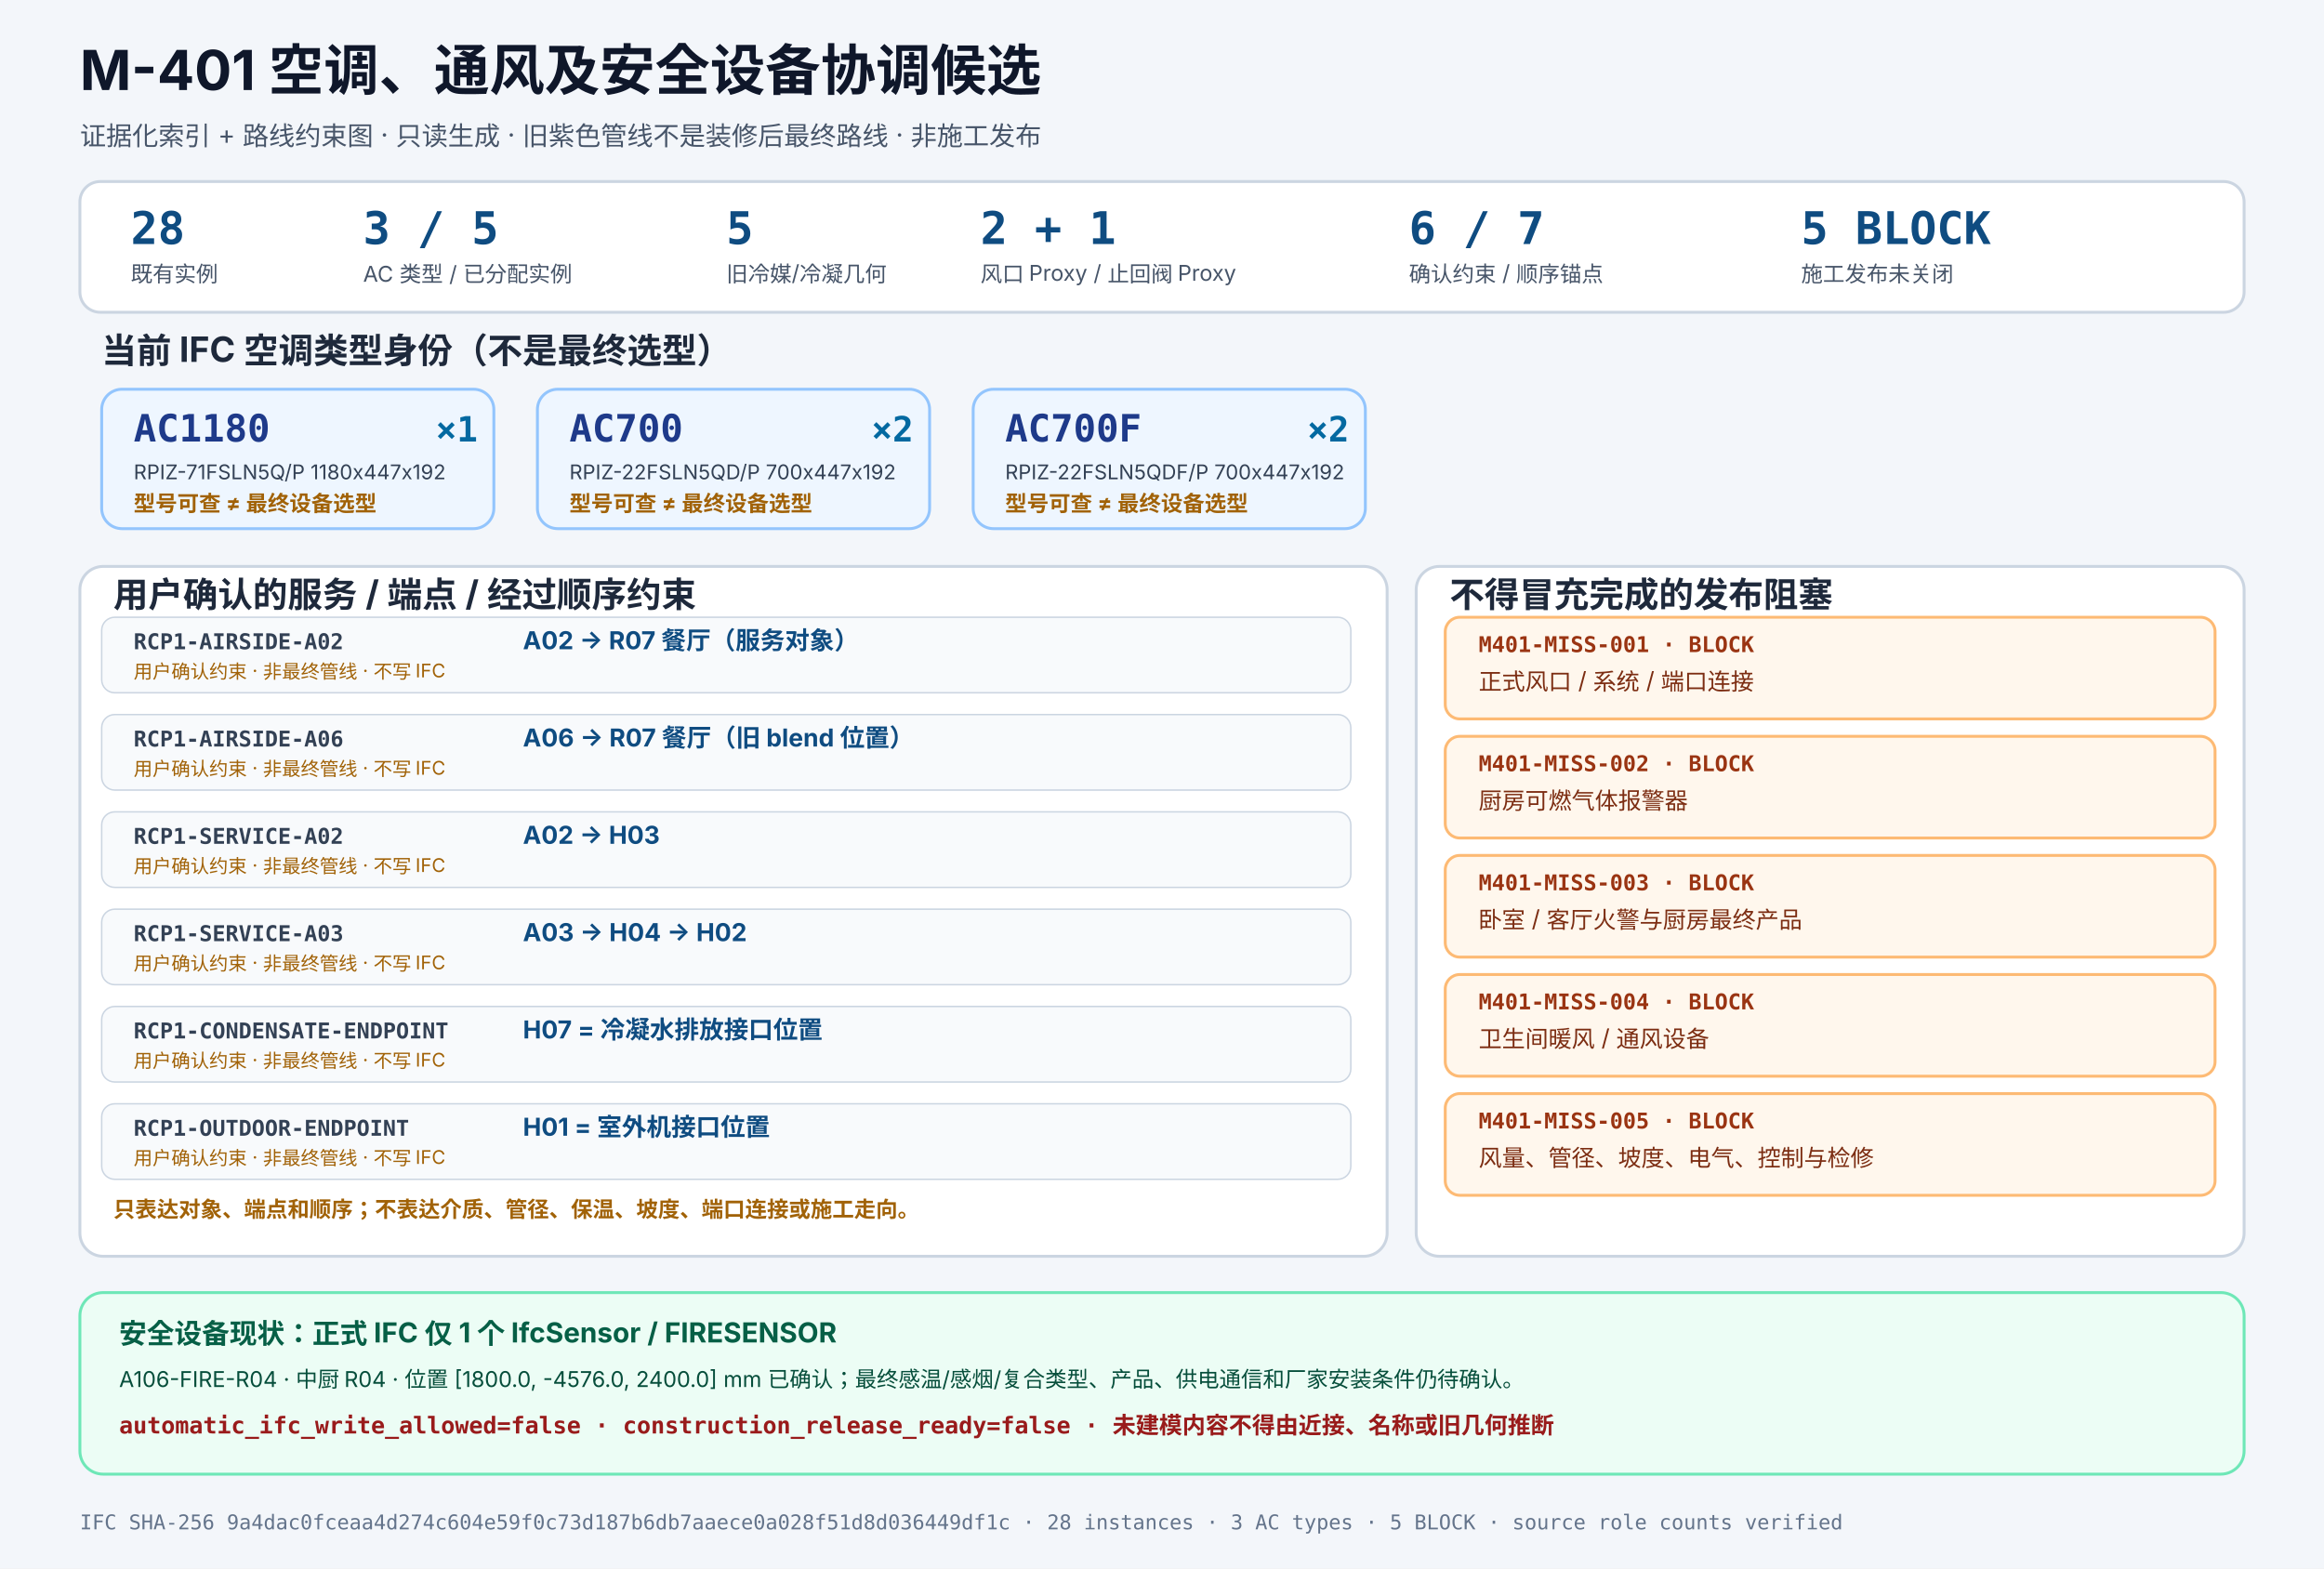
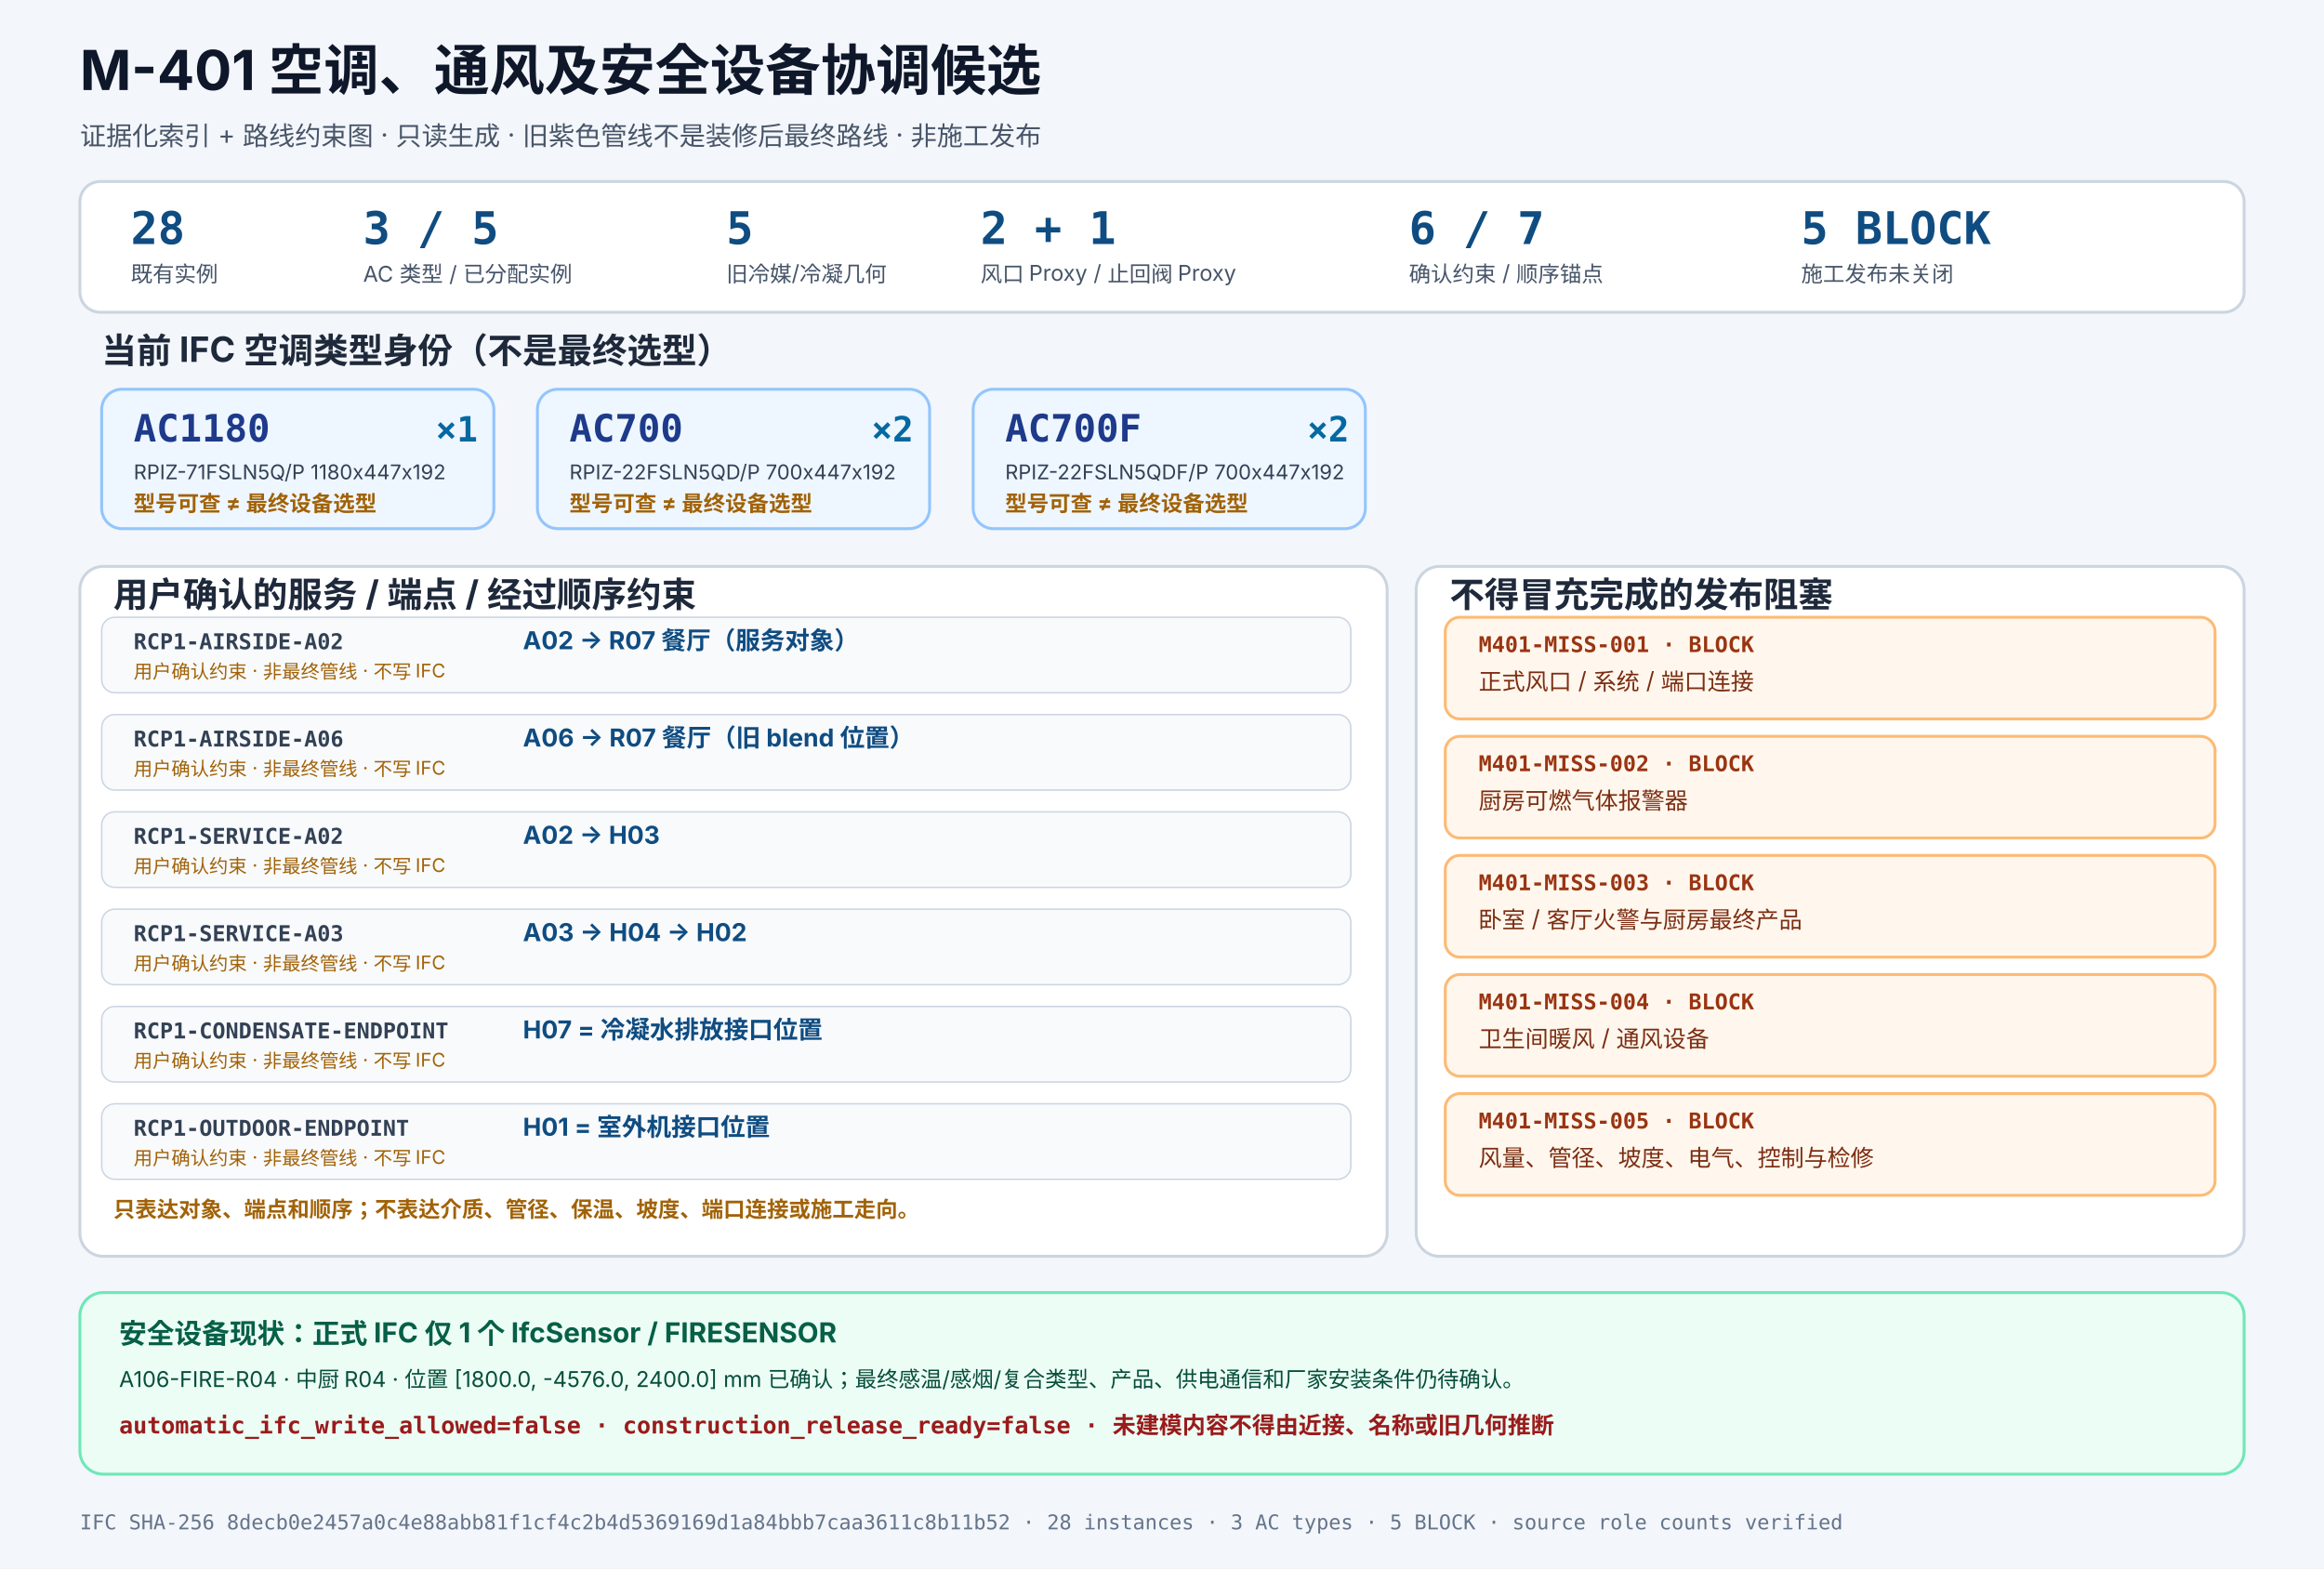
<svg xmlns="http://www.w3.org/2000/svg" width="1600" height="1080" viewBox="0 0 1600 1080">
  <style>
.bg{fill:#f3f6fa}.panel{fill:#fff;stroke:#cbd5e1;stroke-width:2}.card{fill:#eef6ff;stroke:#93c5fd;stroke-width:2}
.title{font:700 38px -apple-system,"PingFang SC",sans-serif;fill:#0f172a}.subtitle{font:18px -apple-system,"PingFang SC",sans-serif;fill:#475569}
.kpi{font:700 31px ui-monospace,SFMono-Regular,monospace;fill:#0f4c81}.kpi-label{font:15px -apple-system,"PingFang SC",sans-serif;fill:#475569}
.section{font:700 24px -apple-system,"PingFang SC",sans-serif;fill:#1e293b}.type{font:700 26px ui-monospace,monospace;fill:#1e3a8a}
.count{font:700 24px ui-monospace,monospace;fill:#0369a1}.small{font:14px -apple-system,"PingFang SC",sans-serif;fill:#334155}.warn{font:700 15px -apple-system,"PingFang SC",sans-serif;fill:#a16207}
.route{fill:#f8fafc;stroke:#cbd5e1}.route-id{font:700 15px ui-monospace,monospace;fill:#334155}.route-label{font:700 17px -apple-system,"PingFang SC",sans-serif;fill:#0f4c81}
.route-note{font:13px -apple-system,"PingFang SC",sans-serif;fill:#a16207}.block{fill:#fff7ed;stroke:#fdba74;stroke-width:2}
.block-id{font:700 15px ui-monospace,monospace;fill:#9a3412}.block-name{font:16px -apple-system,"PingFang SC",sans-serif;fill:#7c2d12}
.safety{fill:#ecfdf5;stroke:#6ee7b7;stroke-width:2}.safety-title{font:700 19px -apple-system,"PingFang SC",sans-serif;fill:#065f46}
.safety-text{font:15px -apple-system,"PingFang SC",sans-serif;fill:#064e3b}.gate{font:700 16px ui-monospace,monospace;fill:#991b1b}
.footer{font:14px ui-monospace,monospace;fill:#64748b}
</style>
  <rect class="bg" width="1600" height="1080" />
  <text class="title" x="55" y="62">M-401 空调、通风及安全设备协调候选</text>
  <text class="subtitle" x="55" y="100">证据化索引 + 路线约束图 · 只读生成 · 旧紫色管线不是装修后最终路线 · 非施工发布</text>
  <rect class="panel" x="55" y="125" width="1490" height="90" rx="14" />
  <text class="kpi" x="90" y="168">28</text>
  <text class="kpi-label" x="90" y="194">既有实例</text>
  <text class="kpi" x="250" y="168">3 / 5</text>
  <text class="kpi-label" x="250" y="194">AC 类型 / 已分配实例</text>
  <text class="kpi" x="500" y="168">5</text>
  <text class="kpi-label" x="500" y="194">旧冷媒/冷凝几何</text>
  <text class="kpi" x="675" y="168">2 + 1</text>
  <text class="kpi-label" x="675" y="194">风口 Proxy / 止回阀 Proxy</text>
  <text class="kpi" x="970" y="168">6 / 7</text>
  <text class="kpi-label" x="970" y="194">确认约束 / 顺序锚点</text>
  <text class="kpi" x="1240" y="168">5 BLOCK</text>
  <text class="kpi-label" x="1240" y="194">施工发布未关闭</text>
  <text class="section" x="70" y="250">当前 IFC 空调类型身份（不是最终选型）</text>
  <rect class="card" x="70" y="268" width="270" height="96" rx="14" />
  <text class="type" x="92" y="304">AC1180</text>
  <text class="count" x="300" y="304">×1</text>
  <text class="small" x="92" y="330">RPIZ-71FSLN5Q/P 1180x447x192</text>
  <text class="warn" x="92" y="352">型号可查 ≠ 最终设备选型</text>
  <rect class="card" x="370" y="268" width="270" height="96" rx="14" />
  <text class="type" x="392" y="304">AC700</text>
  <text class="count" x="600" y="304">×2</text>
  <text class="small" x="392" y="330">RPIZ-22FSLN5QD/P 700x447x192</text>
  <text class="warn" x="392" y="352">型号可查 ≠ 最终设备选型</text>
  <rect class="card" x="670" y="268" width="270" height="96" rx="14" />
  <text class="type" x="692" y="304">AC700F</text>
  <text class="count" x="900" y="304">×2</text>
  <text class="small" x="692" y="330">RPIZ-22FSLN5QDF/P 700x447x192</text>
  <text class="warn" x="692" y="352">型号可查 ≠ 最终设备选型</text>
  <rect class="panel" x="55" y="390" width="900" height="475" rx="16" />
  <text class="section" x="78" y="418">用户确认的服务 / 端点 / 经过顺序约束</text>
  <rect class="route" x="70" y="425" width="860" height="52" rx="9" />
  <text class="route-id" x="92" y="447">RCP1-AIRSIDE-A02</text>
  <text class="route-label" x="360" y="447">A02 → R07 餐厅（服务对象）</text>
  <text class="route-note" x="92" y="467">用户确认约束 · 非最终管线 · 不写 IFC</text>
  <rect class="route" x="70" y="492" width="860" height="52" rx="9" />
  <text class="route-id" x="92" y="514">RCP1-AIRSIDE-A06</text>
  <text class="route-label" x="360" y="514">A06 → R07 餐厅（旧 blend 位置）</text>
  <text class="route-note" x="92" y="534">用户确认约束 · 非最终管线 · 不写 IFC</text>
  <rect class="route" x="70" y="559" width="860" height="52" rx="9" />
  <text class="route-id" x="92" y="581">RCP1-SERVICE-A02</text>
  <text class="route-label" x="360" y="581">A02 → H03</text>
  <text class="route-note" x="92" y="601">用户确认约束 · 非最终管线 · 不写 IFC</text>
  <rect class="route" x="70" y="626" width="860" height="52" rx="9" />
  <text class="route-id" x="92" y="648">RCP1-SERVICE-A03</text>
  <text class="route-label" x="360" y="648">A03 → H04 → H02</text>
  <text class="route-note" x="92" y="668">用户确认约束 · 非最终管线 · 不写 IFC</text>
  <rect class="route" x="70" y="693" width="860" height="52" rx="9" />
  <text class="route-id" x="92" y="715">RCP1-CONDENSATE-ENDPOINT</text>
  <text class="route-label" x="360" y="715">H07 = 冷凝水排放接口位置</text>
  <text class="route-note" x="92" y="735">用户确认约束 · 非最终管线 · 不写 IFC</text>
  <rect class="route" x="70" y="760" width="860" height="52" rx="9" />
  <text class="route-id" x="92" y="782">RCP1-OUTDOOR-ENDPOINT</text>
  <text class="route-label" x="360" y="782">H01 = 室外机接口位置</text>
  <text class="route-note" x="92" y="802">用户确认约束 · 非最终管线 · 不写 IFC</text>
  <text class="warn" x="78" y="838">只表达对象、端点和顺序；不表达介质、管径、保温、坡度、端口连接或施工走向。</text>
  <rect class="panel" x="975" y="390" width="570" height="475" rx="16" />
  <text class="section" x="998" y="418">不得冒充完成的发布阻塞</text>
  <rect class="block" x="995" y="425" width="530" height="70" rx="10" />
  <text class="block-id" x="1018" y="449">M401-MISS-001 · BLOCK</text>
  <text class="block-name" x="1018" y="475">正式风口 / 系统 / 端口连接</text>
  <rect class="block" x="995" y="507" width="530" height="70" rx="10" />
  <text class="block-id" x="1018" y="531">M401-MISS-002 · BLOCK</text>
  <text class="block-name" x="1018" y="557">厨房可燃气体报警器</text>
  <rect class="block" x="995" y="589" width="530" height="70" rx="10" />
  <text class="block-id" x="1018" y="613">M401-MISS-003 · BLOCK</text>
  <text class="block-name" x="1018" y="639">卧室 / 客厅火警与厨房最终产品</text>
  <rect class="block" x="995" y="671" width="530" height="70" rx="10" />
  <text class="block-id" x="1018" y="695">M401-MISS-004 · BLOCK</text>
  <text class="block-name" x="1018" y="721">卫生间暖风 / 通风设备</text>
  <rect class="block" x="995" y="753" width="530" height="70" rx="10" />
  <text class="block-id" x="1018" y="777">M401-MISS-005 · BLOCK</text>
  <text class="block-name" x="1018" y="803">风量、管径、坡度、电气、控制与检修</text>
  <rect class="safety" x="55" y="890" width="1490" height="125" rx="16" />
  <text class="safety-title" x="82" y="925">安全设备现状：正式 IFC 仅 1 个 IfcSensor / FIRESENSOR</text>
  <text class="safety-text" x="82" y="955">A106-FIRE-R04 · 中厨 R04 · 位置 [1800.0, -4576.0, 2400.0] mm 已确认；最终感温/感烟/复合类型、产品、供电通信和厂家安装条件仍待确认。</text>
  <text class="gate" x="82" y="987">automatic_ifc_write_allowed=false · construction_release_ready=false · 未建模内容不得由近接、名称或旧几何推断</text>
-   <text class="footer" x="55" y="1053">IFC SHA-256 9a4dac0fceaa4d274c604e59f0c73d187b6db7aaece0a028f51d8d036449df1c · 28 instances · 3 AC types · 5 BLOCK · source role counts verified</text>
+   <text class="footer" x="55" y="1053">IFC SHA-256 8decb0e2457a0c4e88abb81f1cf4c2b4d5369169d1a84bbb7caa3611c8b11b52 · 28 instances · 3 AC types · 5 BLOCK · source role counts verified</text>
</svg>
